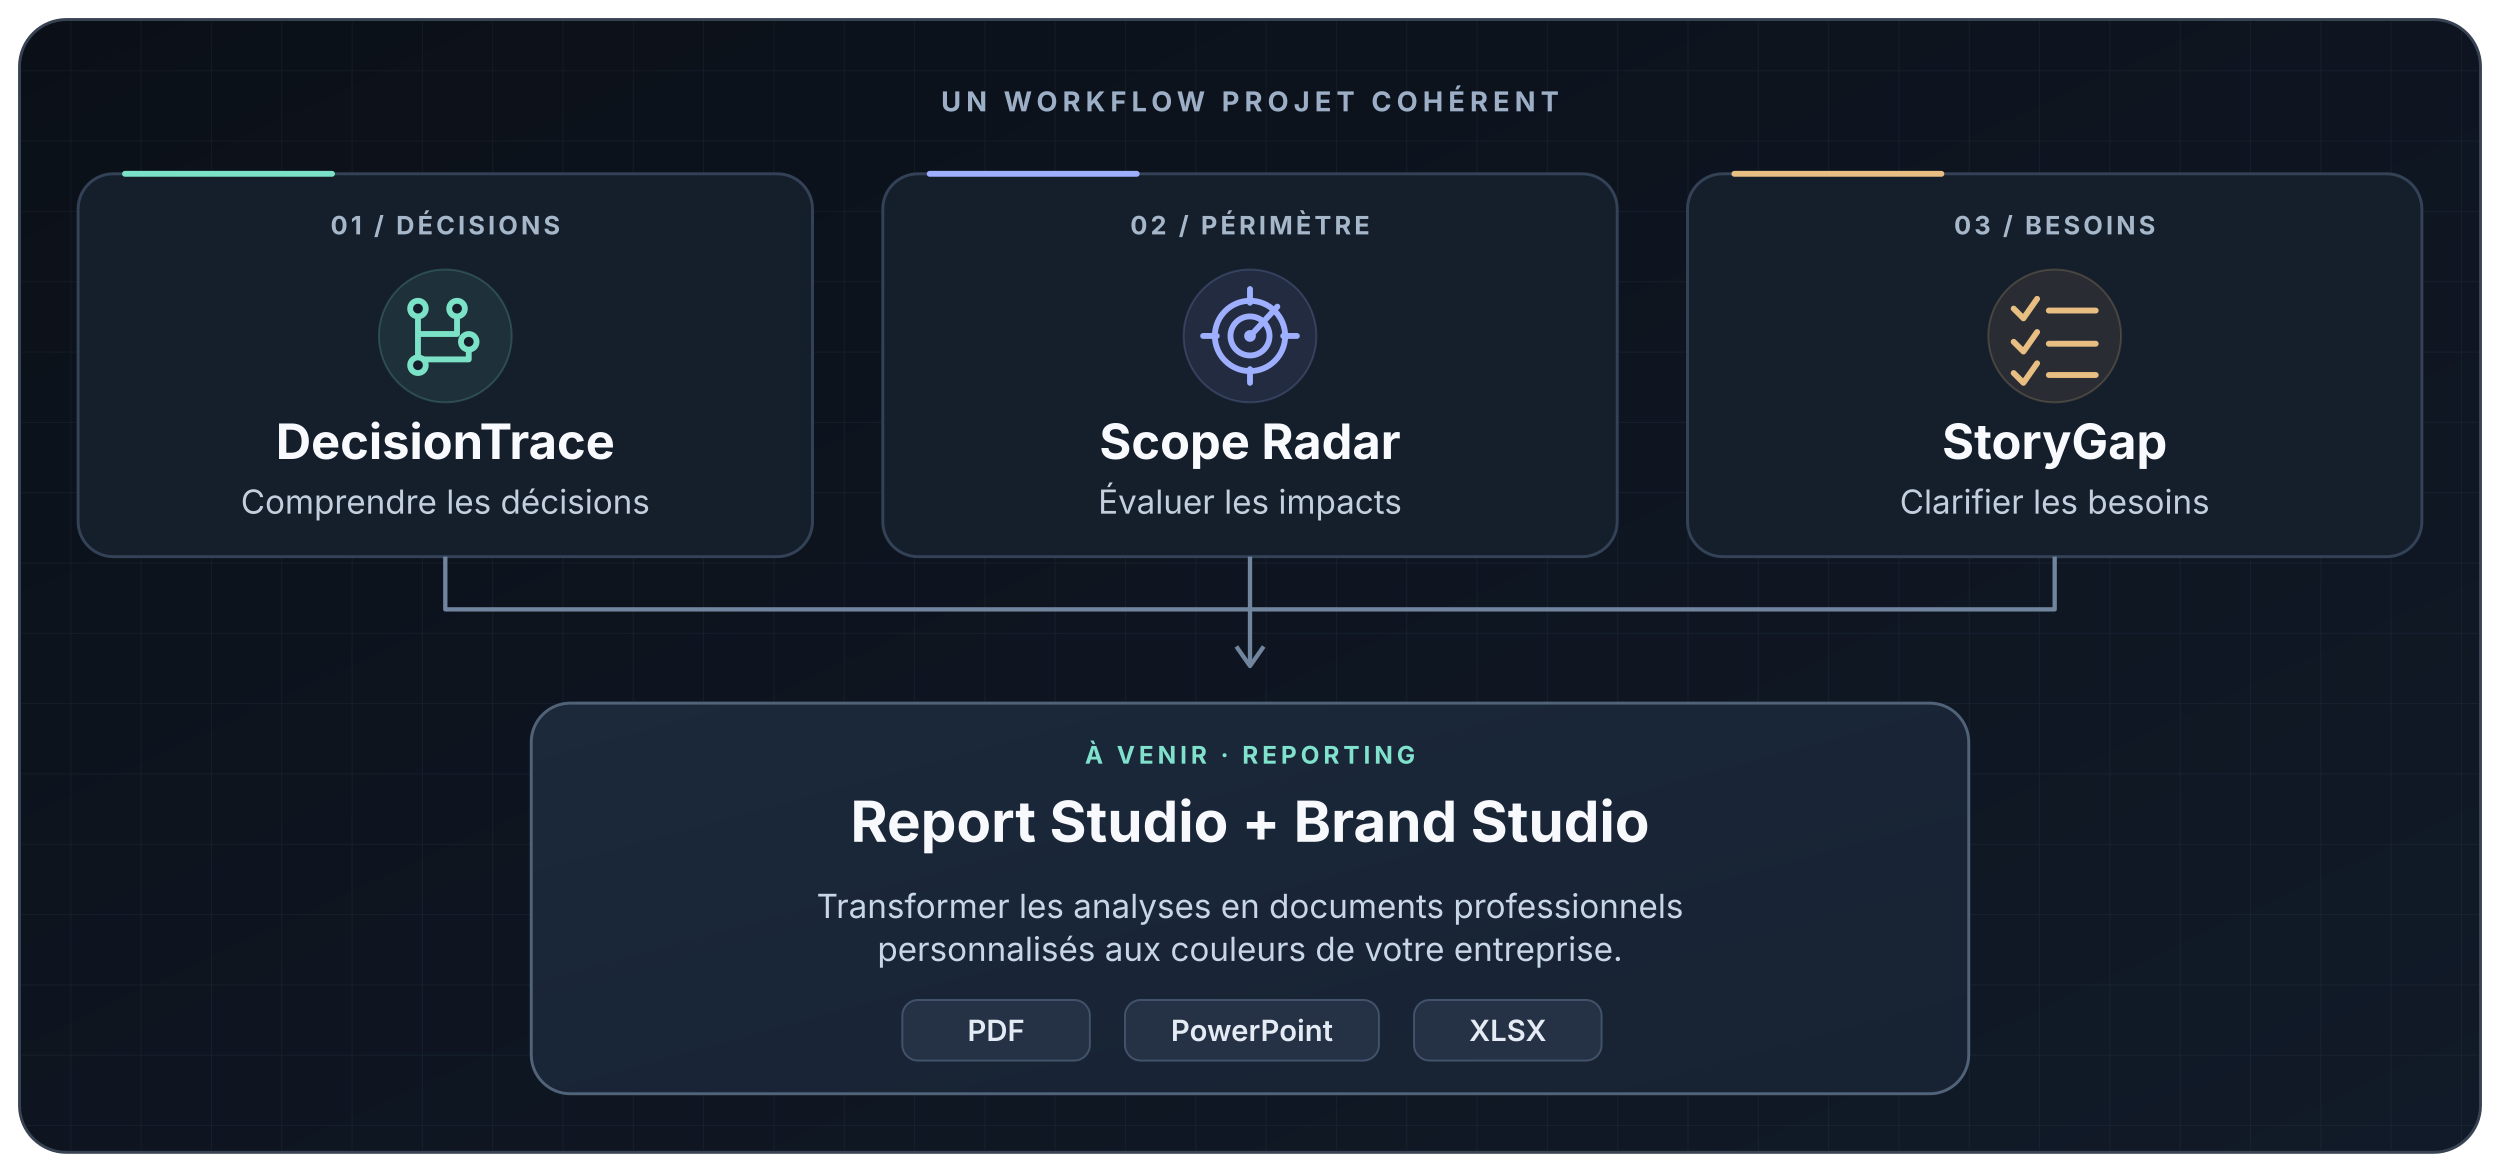
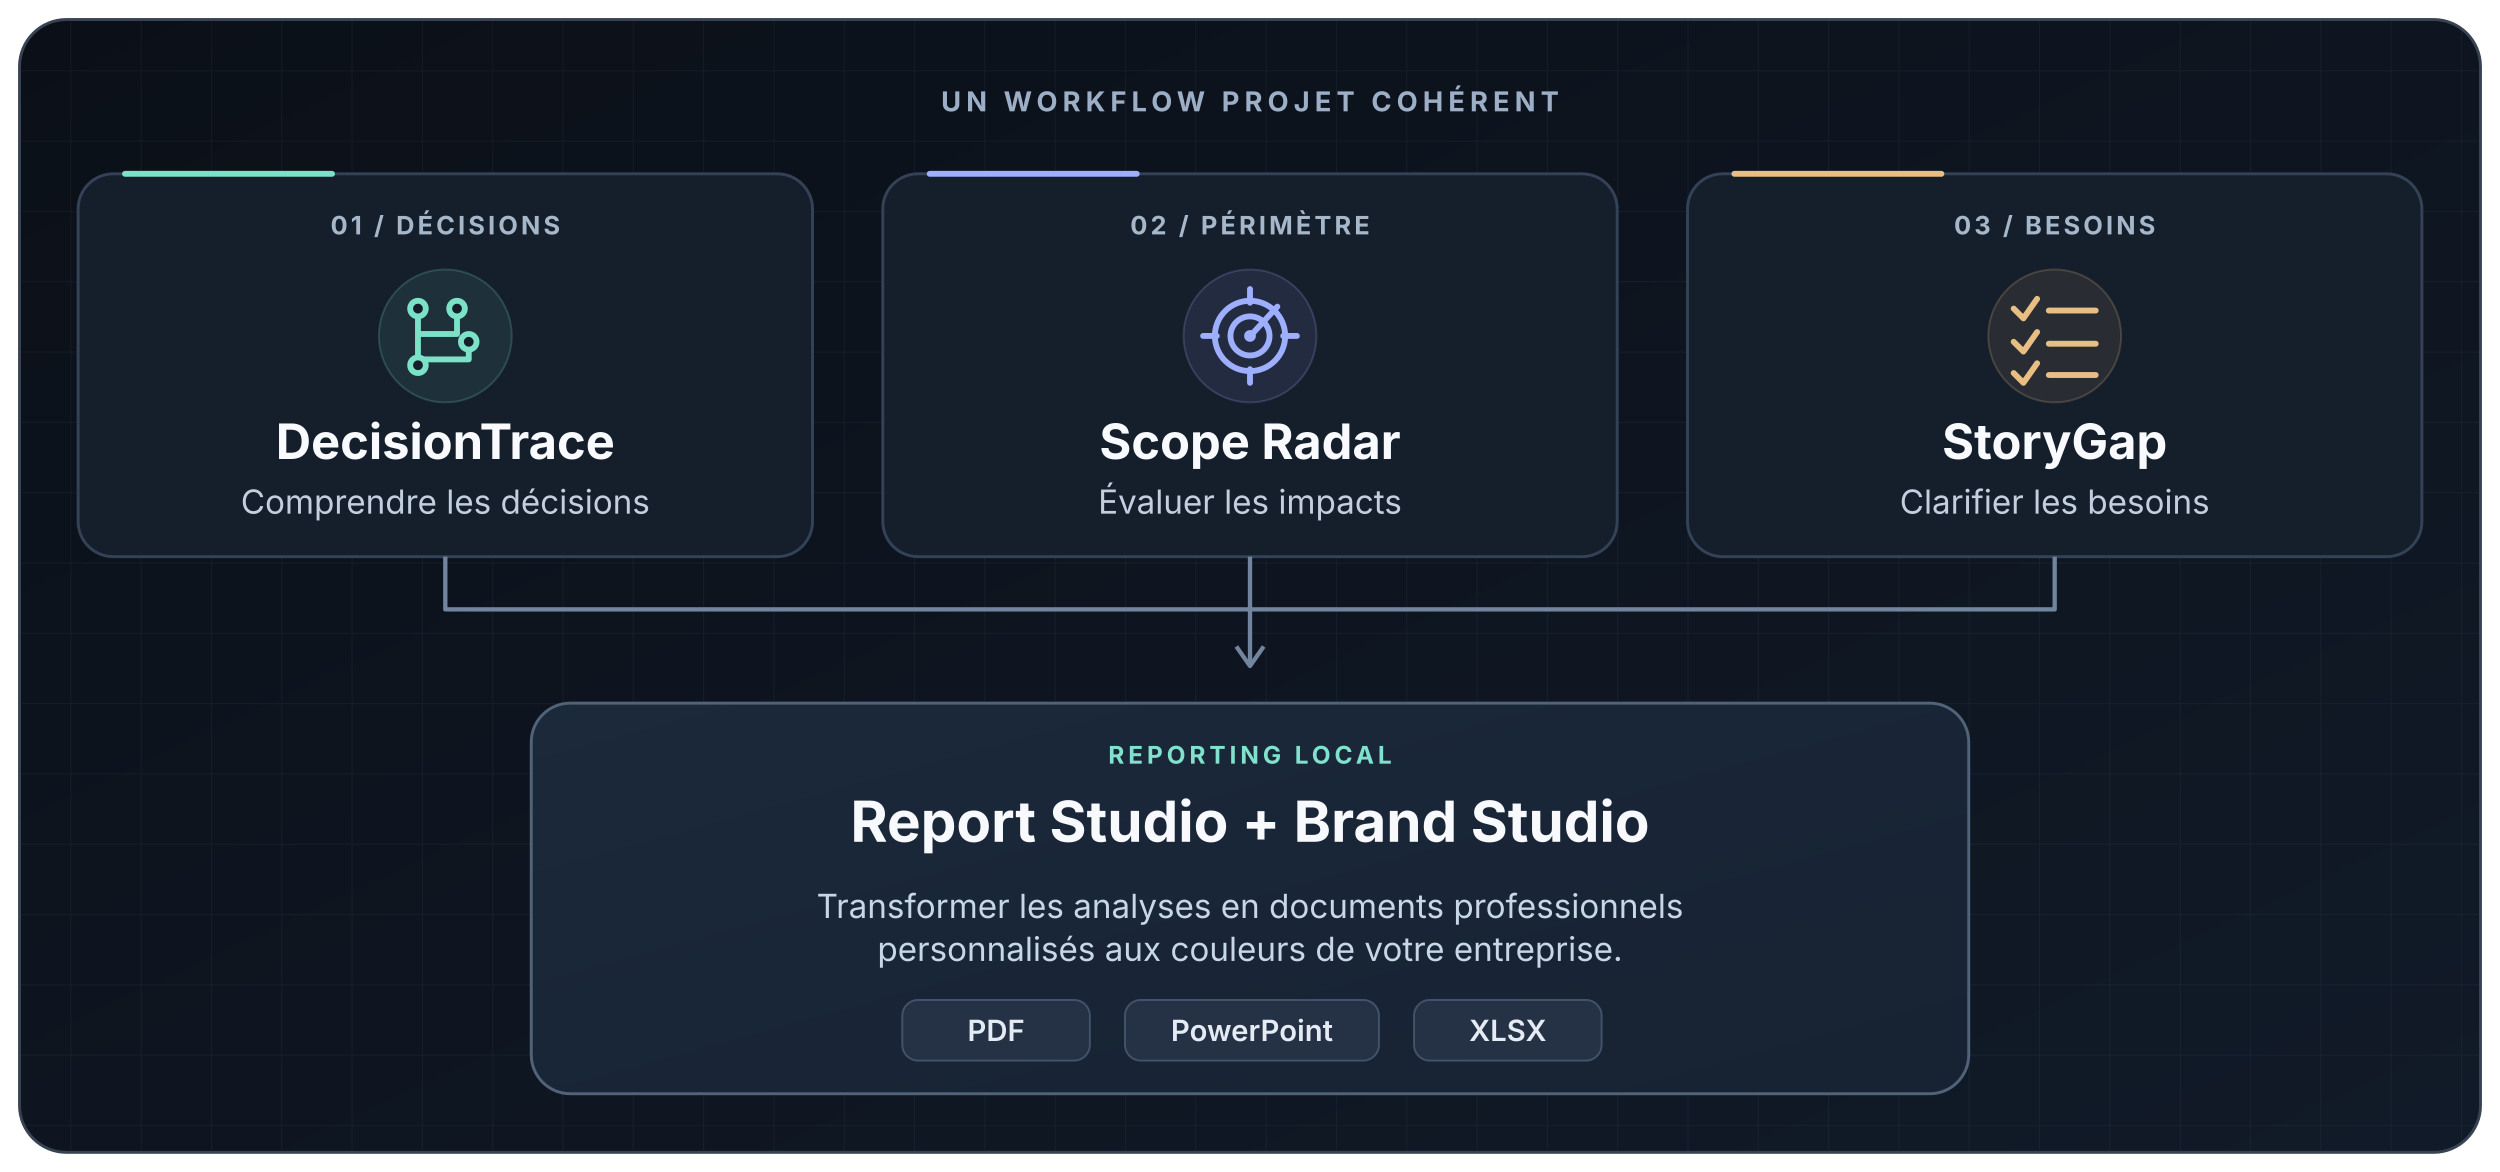
<svg xmlns="http://www.w3.org/2000/svg" width="1280" height="600" viewBox="0 0 1280 600" role="img" aria-labelledby="title desc">
  <defs>
    <linearGradient id="background" x1="0" y1="0" x2="1" y2="1">
      <stop stop-color="#0B1018" />
      <stop offset="1" stop-color="#111A28" />
    </linearGradient>
    <linearGradient id="summary" x1="0" y1="0" x2="1" y2="1">
      <stop stop-color="#1B293B" />
      <stop offset="1" stop-color="#172232" />
    </linearGradient>
    <pattern id="grid" width="36" height="36" patternUnits="userSpaceOnUse">
      <path d="M36 0 H0 V36" stroke="#7A91B0" stroke-width=".6" fill="none" opacity=".12" />
    </pattern>
  </defs>
  <g font-family="Inter, Segoe UI, Arial, sans-serif">
    <rect x="10" y="10" width="1260" height="580" rx="24" fill="url(#background)" stroke="#374252" stroke-width="1.5" />
    <rect x="11" y="11" width="1258" height="578" rx="23" fill="url(#grid)" />
    <text x="640" y="57" text-anchor="middle" fill="#9CAFC7" font-size="14" font-weight="700" letter-spacing="2.6">UN WORKFLOW PROJET COHÉRENT</text>
    <rect x="40" y="89" width="376" height="196" rx="18" fill="#151E2B" stroke="#334257" stroke-width="1.5" />
    <path d="M64 89 h106" stroke="#7BE2C7" stroke-width="3" stroke-linecap="round" />
    <text x="228" y="120" text-anchor="middle" fill="#A6B7CA" font-size="13" font-weight="700" letter-spacing="1.6">01 / DÉCISIONS</text>
    <circle cx="228" cy="172" r="34" fill="#7BE2C7" fill-opacity=".095" stroke="#7BE2C7" stroke-opacity=".2" />
    <g transform="translate(228 172)" fill="none" stroke="#7BE2C7" stroke-width="3" stroke-linecap="round" stroke-linejoin="round">
      <path d="M-14 -12 V12 M-14 -1 H6 V-12 M-14 12 H12 V3" />
      <circle cx="-14" cy="-14" r="4" fill="#151E2B" />
      <circle cx="6" cy="-14" r="4" fill="#151E2B" />
      <circle cx="12" cy="3" r="4" fill="#151E2B" />
      <circle cx="-14" cy="15" r="4" fill="#151E2B" />
    </g>
    <text x="228" y="235" text-anchor="middle" fill="#F8FAFD" font-size="25" font-weight="700">DecisionTrace</text>
    <text x="228" y="263" text-anchor="middle" fill="#C3CFDF" font-size="17">Comprendre les décisions</text>
    <rect x="452" y="89" width="376" height="196" rx="18" fill="#151E2B" stroke="#334257" stroke-width="1.5" />
    <path d="M476 89 h106" stroke="#9FAFFF" stroke-width="3" stroke-linecap="round" />
    <text x="640" y="120" text-anchor="middle" fill="#A6B7CA" font-size="13" font-weight="700" letter-spacing="1.6">02 / PÉRIMÈTRE</text>
    <circle cx="640" cy="172" r="34" fill="#9FAFFF" fill-opacity=".095" stroke="#9FAFFF" stroke-opacity=".2" />
    <g transform="translate(640 172)" fill="none" stroke="#9FAFFF" stroke-width="3" stroke-linecap="round" stroke-linejoin="round">
      <circle r="18" />
      <circle r="10" />
      <circle r="3" fill="#9FAFFF" stroke="none" />
      <path d="M0 -24 V-17 M0 17 V24 M-24 0 H-17 M17 0 H24 M2 -2 L14 -15" />
    </g>
    <text x="640" y="235" text-anchor="middle" fill="#F8FAFD" font-size="25" font-weight="700">Scope Radar</text>
    <text x="640" y="263" text-anchor="middle" fill="#C3CFDF" font-size="17">Évaluer les impacts</text>
    <rect x="864" y="89" width="376" height="196" rx="18" fill="#151E2B" stroke="#334257" stroke-width="1.5" />
    <path d="M888 89 h106" stroke="#E8BE82" stroke-width="3" stroke-linecap="round" />
    <text x="1052" y="120" text-anchor="middle" fill="#A6B7CA" font-size="13" font-weight="700" letter-spacing="1.6">03 / BESOINS</text>
    <circle cx="1052" cy="172" r="34" fill="#E8BE82" fill-opacity=".095" stroke="#E8BE82" stroke-opacity=".2" />
    <g transform="translate(1052 172)" fill="none" stroke="#E8BE82" stroke-width="3" stroke-linecap="round" stroke-linejoin="round">
      <path d="M-21 -14 L-16 -9 L-9 -19 M-3 -13 H21 M-21 3 L-16 8 L-9 -2 M-3 4 H21 M-21 19 L-16 24 L-9 14 M-3 20 H21" />
    </g>
    <text x="1052" y="235" text-anchor="middle" fill="#F8FAFD" font-size="25" font-weight="700">StoryGap</text>
    <text x="1052" y="263" text-anchor="middle" fill="#C3CFDF" font-size="17">Clarifier les besoins</text>
    <g fill="none" stroke="#72859F" stroke-width="2.2" stroke-linejoin="round">
      <path d="M228 285 V312 H640" />
      <path d="M640 285 V341" />
      <path d="M1052 285 V312 H640" />
      <path d="M633 331 L640 341 L647 331" />
    </g>
    <rect x="272" y="360" width="736" height="200" rx="20" fill="url(#summary)" stroke="#516379" stroke-width="1.5" />
-     <text x="640" y="391" text-anchor="middle" fill="#80E1CD" font-size="12.5" font-weight="700" letter-spacing="2">À VENIR · REPORTING</text>
+     <text x="640" y="391" text-anchor="middle" fill="#80E1CD" font-size="12.5" font-weight="700" letter-spacing="2">REPORTING LOCAL</text>
    <text x="640" y="431" text-anchor="middle" fill="#F7F9FC" font-size="29" font-weight="750">Report Studio + Brand Studio</text>
    <text x="640" y="470" text-anchor="middle" fill="#C8D7E7" font-size="17">Transformer les analyses en documents professionnels</text>
    <text x="640" y="492" text-anchor="middle" fill="#C8D7E7" font-size="17">personnalisés aux couleurs de votre entreprise.</text>
    <rect x="462" y="512" width="96" height="31" rx="8" fill="#253144" stroke="#42526A" />
    <text x="510" y="533" text-anchor="middle" font-size="15" font-weight="600" fill="#E5EBF4">PDF</text>
    <rect x="576" y="512" width="130" height="31" rx="8" fill="#253144" stroke="#42526A" />
    <text x="641" y="533" text-anchor="middle" font-size="15" font-weight="600" fill="#E5EBF4">PowerPoint</text>
    <rect x="724" y="512" width="96" height="31" rx="8" fill="#253144" stroke="#42526A" />
    <text x="772" y="533" text-anchor="middle" font-size="15" font-weight="600" fill="#E5EBF4">XLSX</text>
  </g>
</svg>
